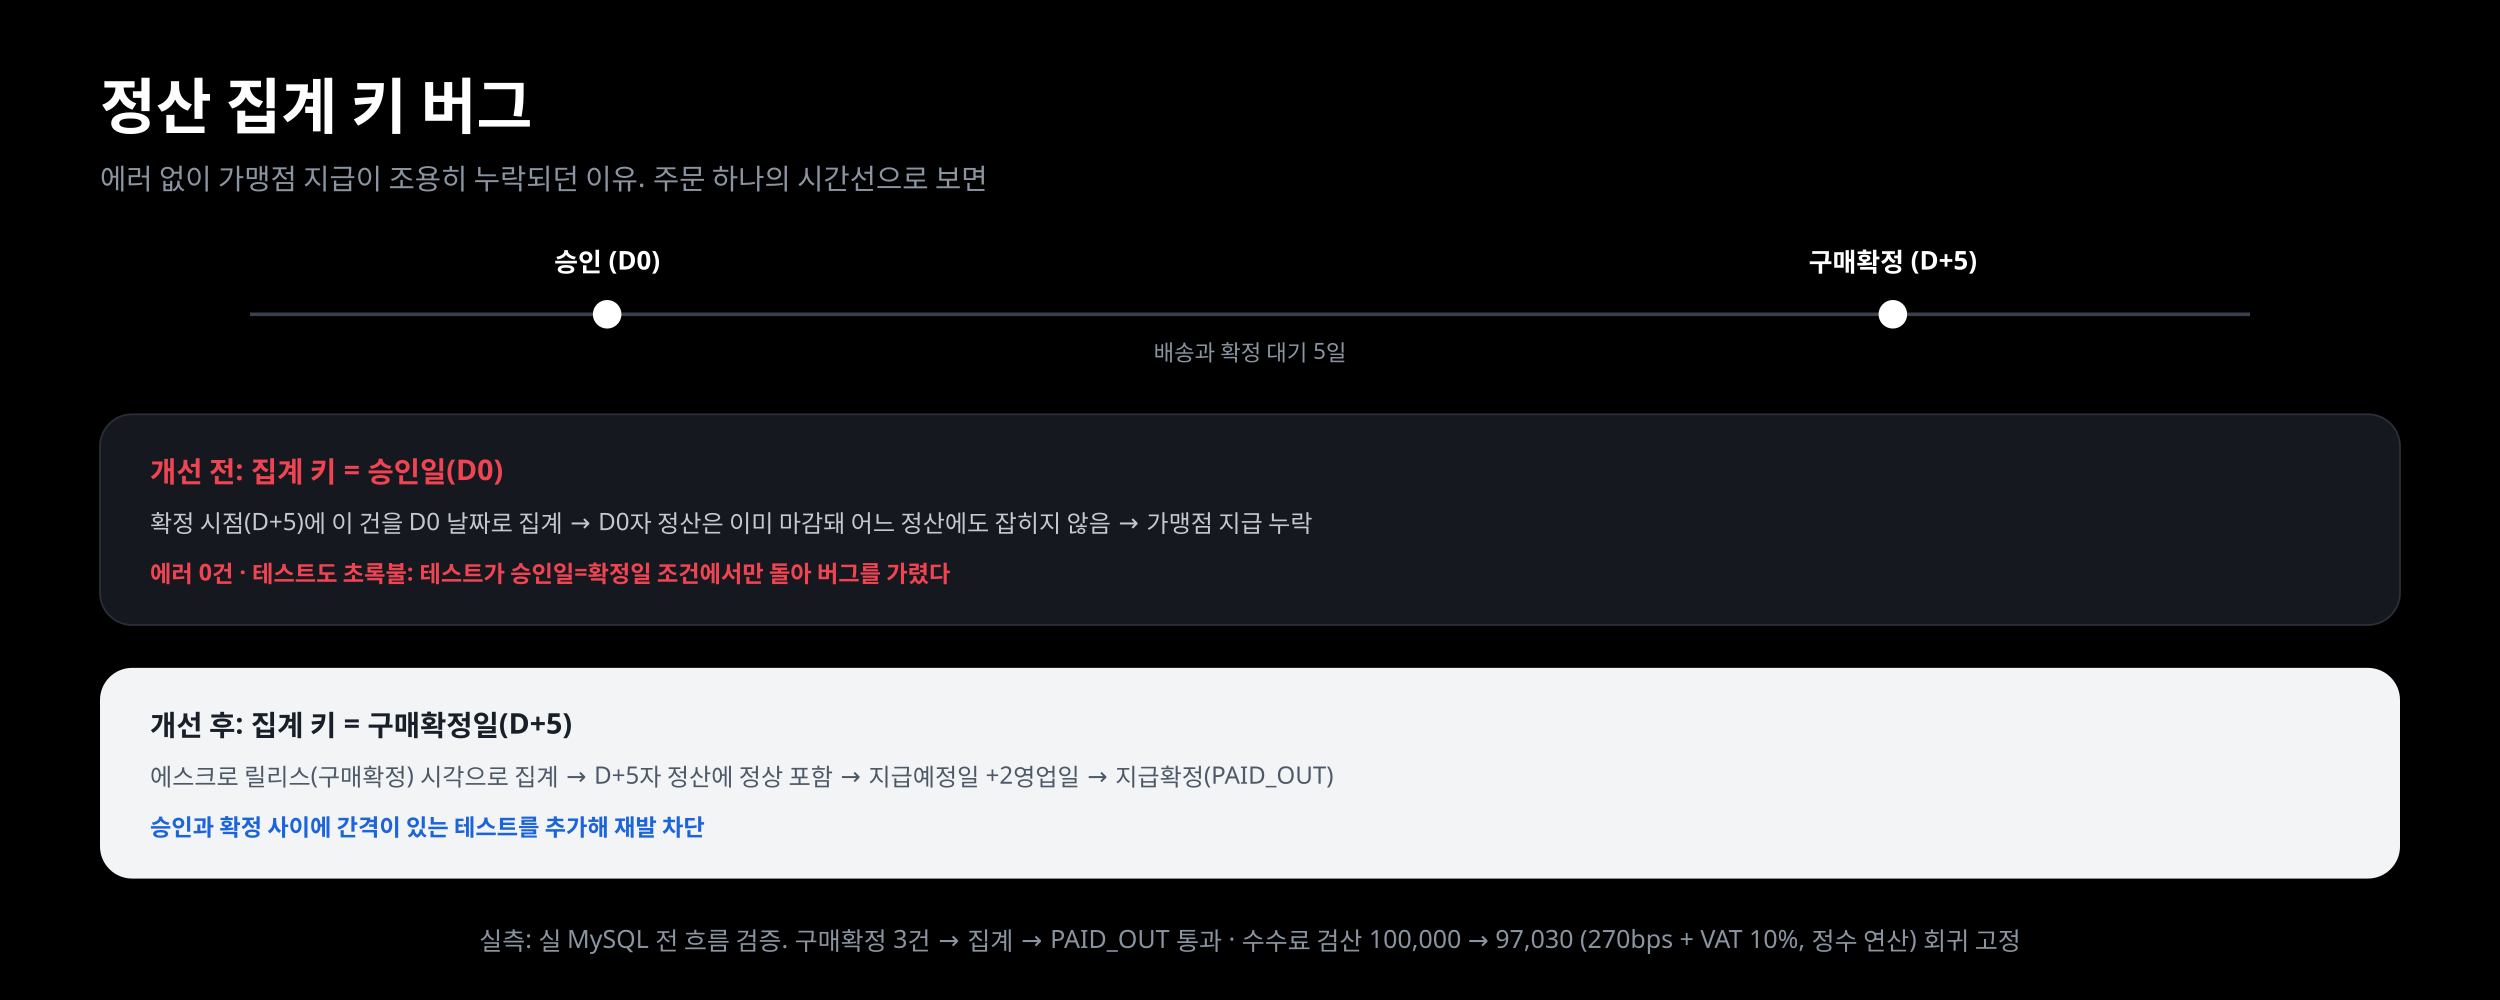
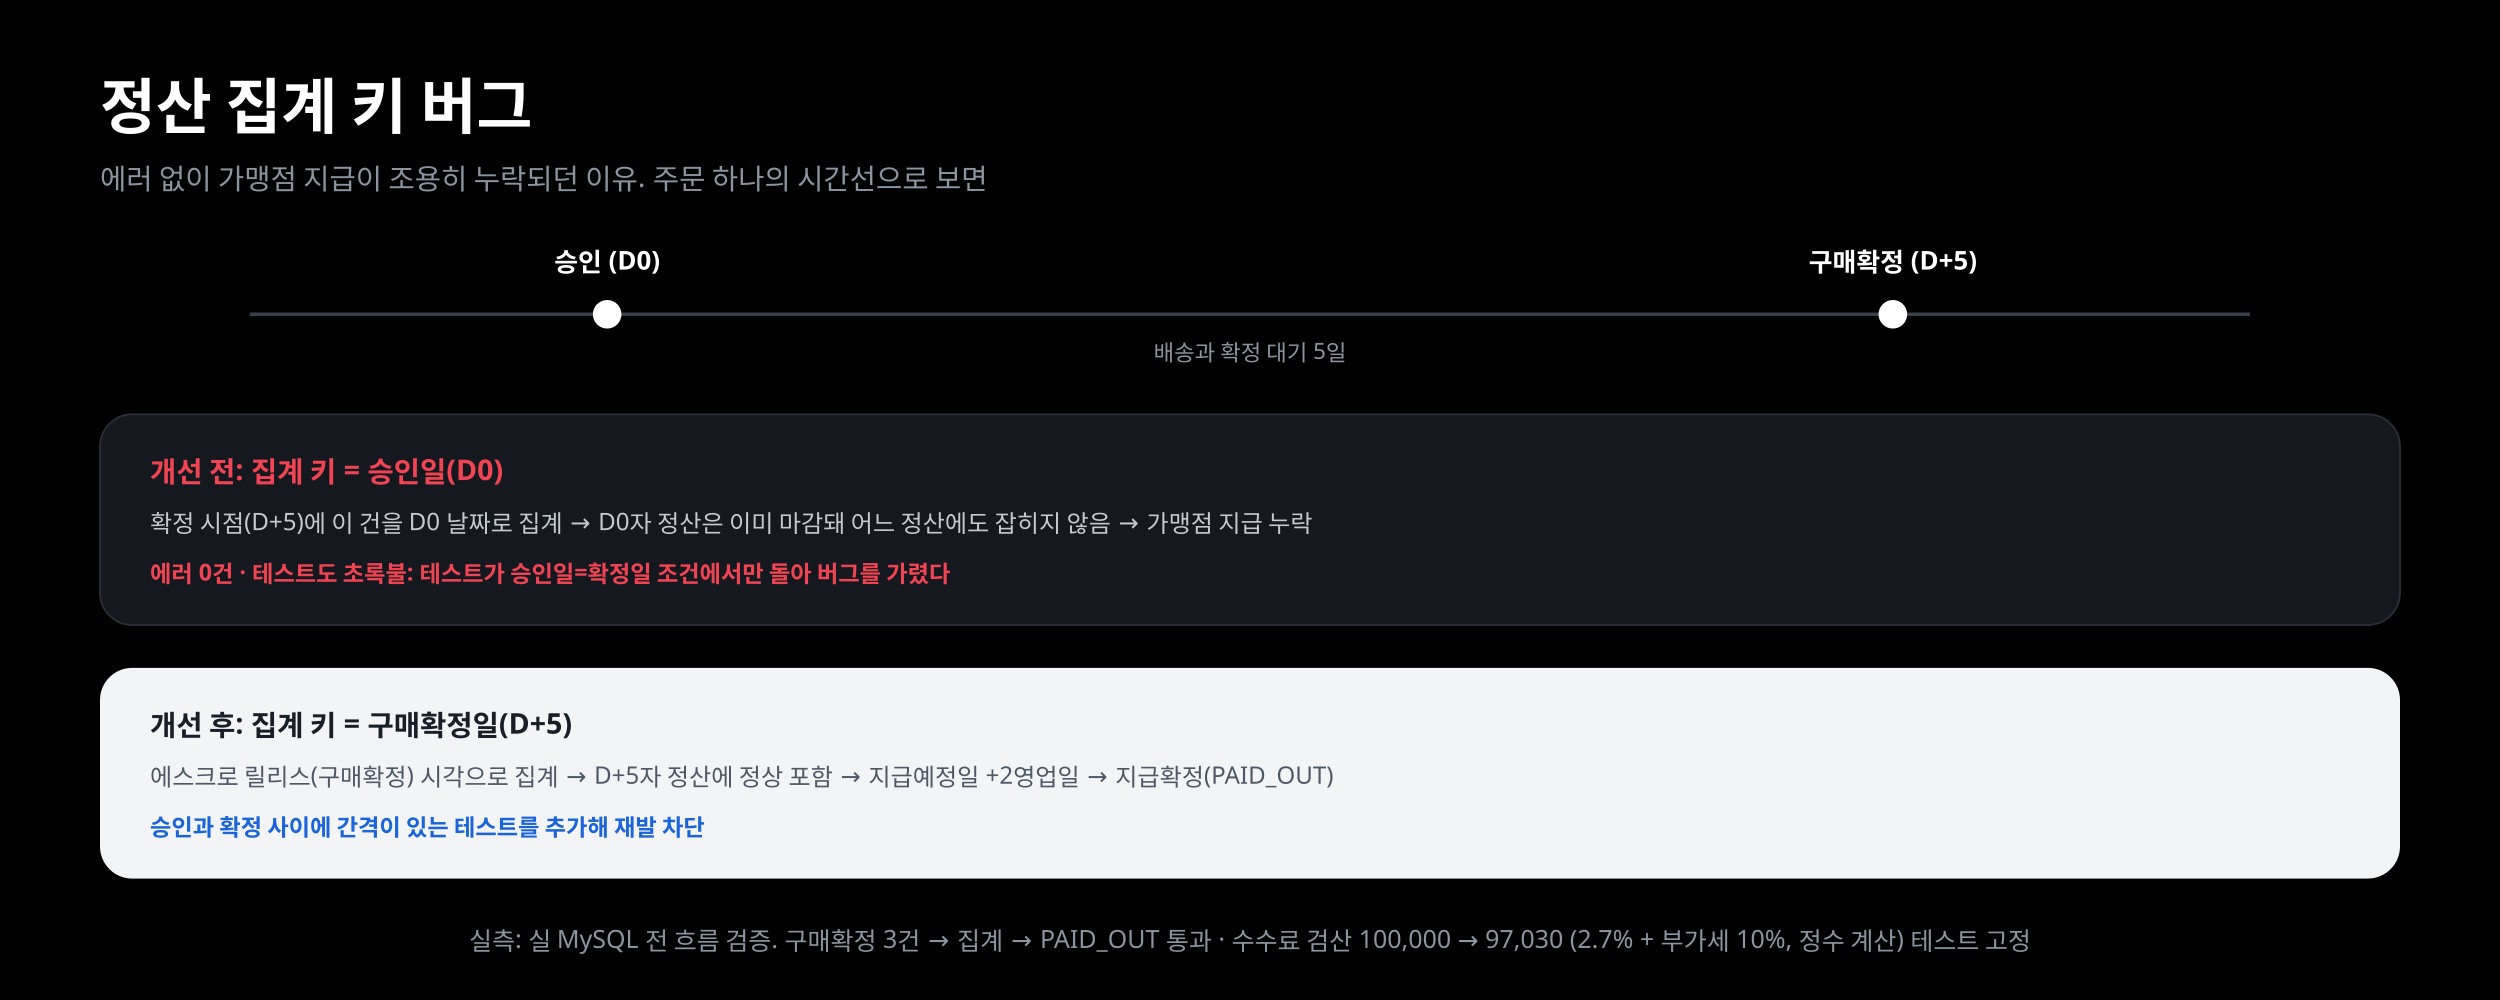
<svg xmlns="http://www.w3.org/2000/svg" width="1400" height="560" viewBox="0 0 1400 560" font-family="Pretendard, 'Apple SD Gothic Neo', sans-serif">
  <rect width="1400" height="560" fill="#000000" />
  <text x="56" y="72" font-size="34" font-weight="800" fill="#FFFFFF">정산 집계 키 버그</text>
  <text x="56" y="106" font-size="16" fill="#8B95A1">에러 없이 가맹점 지급이 조용히 누락되던 이유. 주문 하나의 시간선으로 보면</text>
  <line x1="140" y1="176" x2="1260" y2="176" stroke="#3A414C" stroke-width="2" />
  <circle cx="340" cy="176" r="8" fill="#FFFFFF" />
  <text x="340" y="152" font-size="14.5" font-weight="700" fill="#FFFFFF" text-anchor="middle">승인 (D0)</text>
  <circle cx="1060" cy="176" r="8" fill="#FFFFFF" />
  <text x="1060" y="152" font-size="14.5" font-weight="700" fill="#FFFFFF" text-anchor="middle">구매확정 (D+5)</text>
  <text x="700" y="202" font-size="12.5" fill="#8B95A1" text-anchor="middle">배송과 확정 대기 5일</text>
  <rect x="56" y="232" width="1288" height="118" rx="18" fill="#15181E" stroke="#2A2F38" />
  <text x="84" y="270" font-size="16" font-weight="700" fill="#F04452">개선 전: 집계 키 = 승인일(D0)</text>
  <text x="84" y="298" font-size="13.5" fill="#C4C9D0">확정 시점(D+5)에 이 건을 D0 날짜로 집계 → D0자 정산은 이미 마감돼 어느 정산에도 잡히지 않음 → 가맹점 지급 누락</text>
  <text x="84" y="326" font-size="13" font-weight="700" fill="#F04452">에러 0건 · 테스트도 초록불: 테스트가 승인일=확정일 조건에서만 돌아 버그를 가렸다</text>
  <rect x="56" y="374" width="1288" height="118" rx="18" fill="#F2F4F6" />
  <text x="84" y="412" font-size="16" font-weight="700" fill="#191F28">개선 후: 집계 키 = 구매확정일(D+5)</text>
  <text x="84" y="440" font-size="13.5" fill="#4E5968">에스크로 릴리스(구매확정) 시각으로 집계 → D+5자 정산에 정상 포함 → 지급예정일 +2영업일 → 지급확정(PAID_OUT)</text>
  <text x="84" y="468" font-size="13" font-weight="700" fill="#1B64DA">승인과 확정 사이에 간격이 있는 테스트를 추가해 재발 차단</text>
-   <text x="700" y="532" font-size="14" fill="#8B95A1" text-anchor="middle">실측: 실 MySQL 전 흐름 검증. 구매확정 3건 → 집계 → PAID_OUT 통과 · 수수료 검산 100,000 → 97,030 (270bps + VAT 10%, 정수 연산) 회귀 고정</text>
+   <text x="700" y="532" font-size="14" fill="#8B95A1" text-anchor="middle">실측: 실 MySQL 전 흐름 검증. 구매확정 3건 → 집계 → PAID_OUT 통과 · 수수료 검산 100,000 → 97,030 (2.7% + 부가세 10%, 정수 계산) 테스트 고정</text>
</svg>
